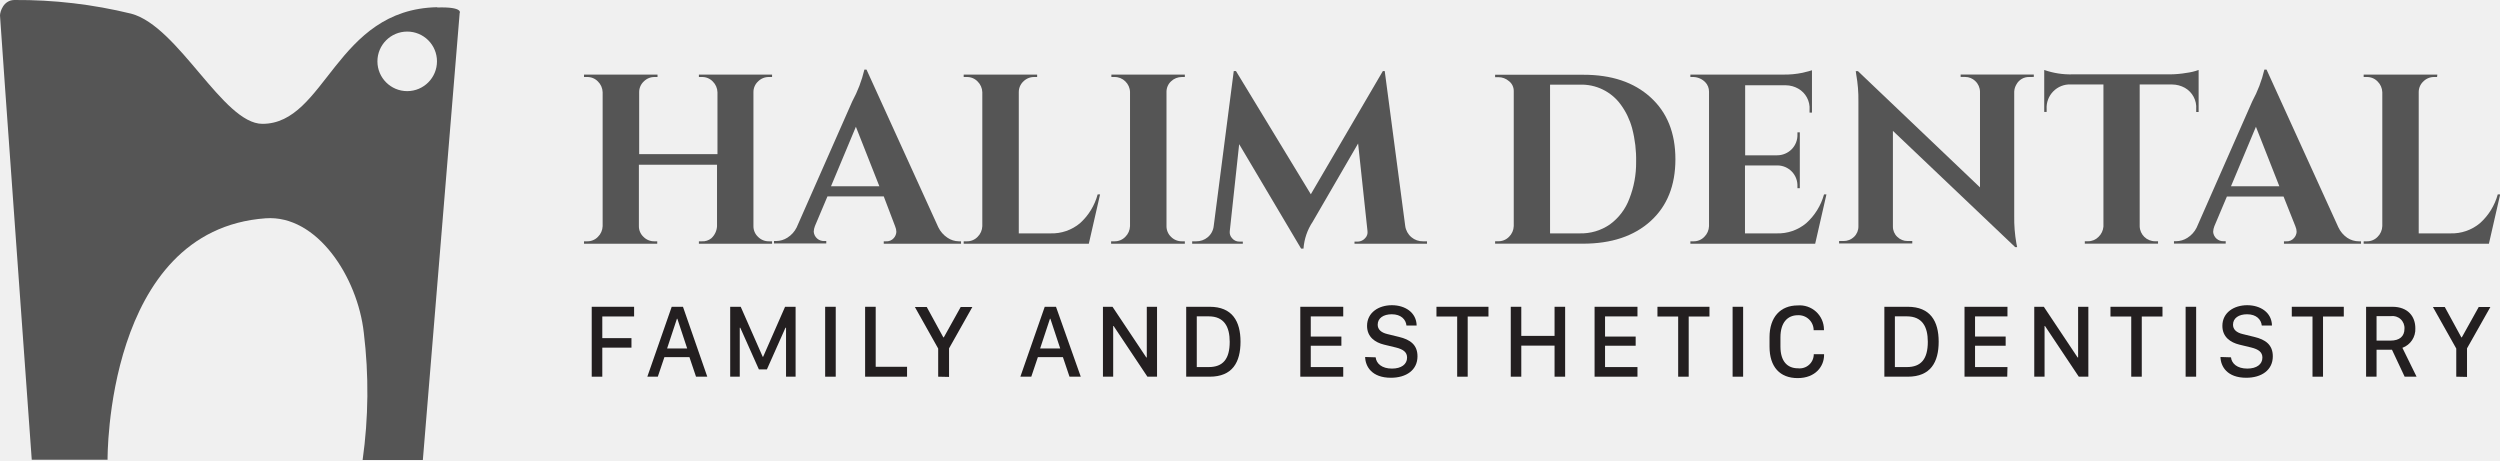
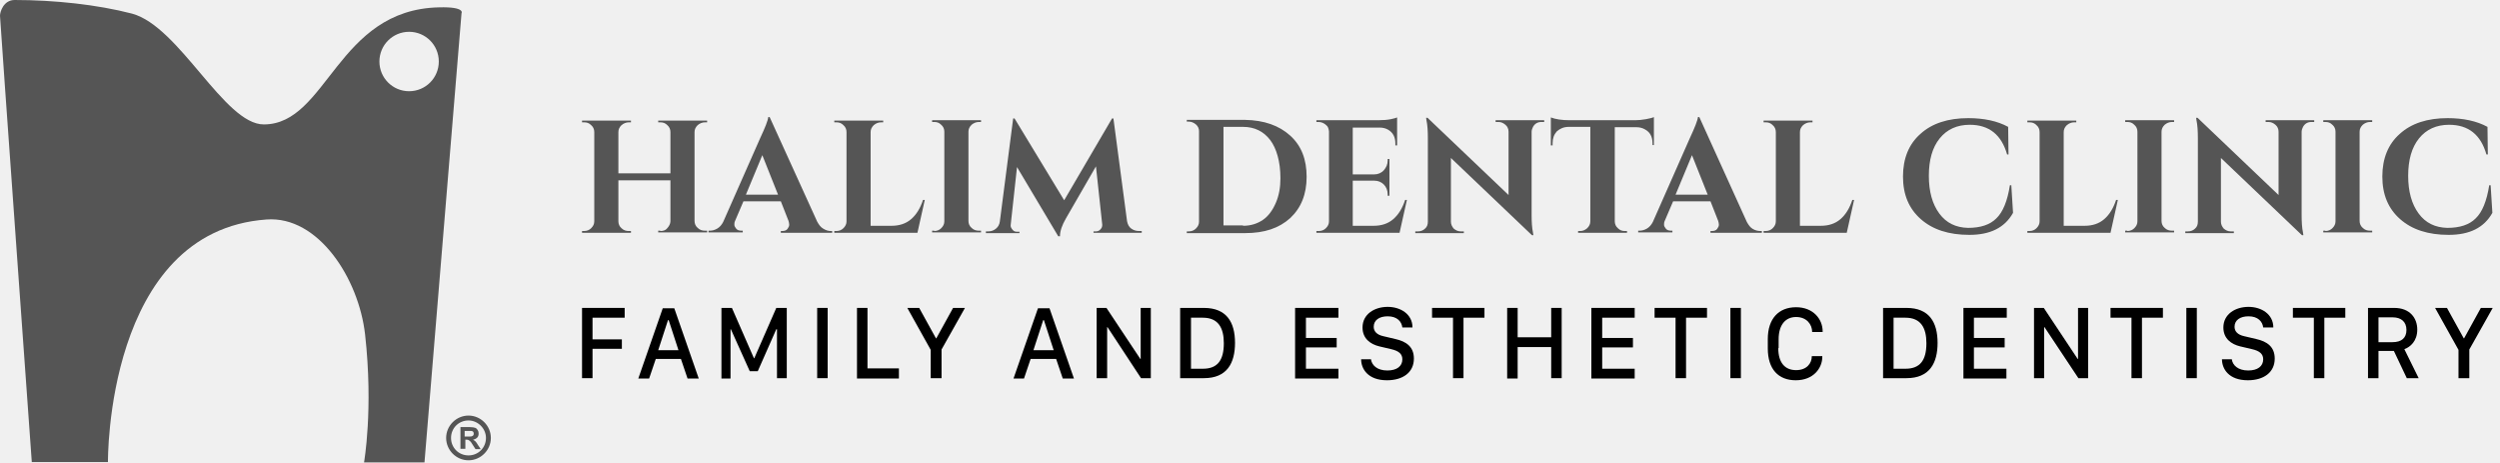
- <svg xmlns="http://www.w3.org/2000/svg" width="444.13" height="81.72" viewBox="0 0 444.13 81.72">
-   <path d="M124.66,42.87a2.44,2.44,0,0,0,1.72-.55,3.14,3.14,0,0,0,1-2.11V29.26H113.5V40.17a2.56,2.56,0,0,0,.82,1.91,2.65,2.65,0,0,0,1.93.79h.51l0,.43H103.75v-.43h.56a2.59,2.59,0,0,0,1.91-.79,2.78,2.78,0,0,0,.84-1.91V16.38a2.78,2.78,0,0,0-.84-1.91,2.59,2.59,0,0,0-1.91-.79h-.56v-.43h13.06l0,.43h-.51a2.65,2.65,0,0,0-1.93.79,2.56,2.56,0,0,0-.82,1.91v11h13.91v-11a2.78,2.78,0,0,0-.84-1.91,2.59,2.59,0,0,0-1.91-.79h-.55v-.43h13v.43h-.56a2.65,2.65,0,0,0-1.93.79,2.56,2.56,0,0,0-.82,1.91V40.17a2.56,2.56,0,0,0,.82,1.91,2.65,2.65,0,0,0,1.93.79h.56v.43h-13v-.43Z" fill="#555" />
-   <path d="M170.34,42.87h.39v.43H157v-.43h.39a1.66,1.66,0,0,0,1.4-.58,1.8,1.8,0,0,0,.45-1.09,2.55,2.55,0,0,0-.22-1L157,34.89h-10l-2.23,5.28a3,3,0,0,0-.21,1,1.8,1.8,0,0,0,1.88,1.65h.35v.43H137.5v-.43h.39a3.76,3.76,0,0,0,2-.6,4.55,4.55,0,0,0,1.63-1.8L151.41,18a22.79,22.79,0,0,0,2.15-5.63h.38l12.75,28a4.66,4.66,0,0,0,1.64,1.87A3.67,3.67,0,0,0,170.34,42.87Zm-22.71-9.78h8.59l-4.17-10.57Z" fill="#555" />
-   <path d="M171.76,42.87a2.59,2.59,0,0,0,1.91-.79,2.78,2.78,0,0,0,.84-1.91V16.38a2.78,2.78,0,0,0-.84-1.91,2.59,2.59,0,0,0-1.91-.79h-.56v-.43h13.05l0,.43h-.51a2.69,2.69,0,0,0-1.94.79,2.59,2.59,0,0,0-.81,1.91V41.46h5.62a7.8,7.8,0,0,0,5.26-1.81A10.62,10.62,0,0,0,195,34.54h.43l-2,8.76H171.2v-.43Z" fill="#555" />
-   <path d="M198,42.87a2.61,2.61,0,0,0,1.91-.79,2.78,2.78,0,0,0,.84-1.91V16.34a2.71,2.71,0,0,0-.84-1.89,2.67,2.67,0,0,0-1.91-.77h-.56v-.43h13.05l0,.43h-.51a2.75,2.75,0,0,0-1.94.77,2.53,2.53,0,0,0-.81,1.89V40.17a2.59,2.59,0,0,0,.81,1.91,2.69,2.69,0,0,0,1.94.79h.51l0,.43H197.39v-.43Z" fill="#555" />
-   <path d="M252.82,42.87h.69v.43H240.63v-.38h.64a1.77,1.77,0,0,0,1.24-.6,1.48,1.48,0,0,0,.43-1.25l-1.67-15.58L233.2,39.4a9.83,9.83,0,0,0-1.63,4.76h-.43l-11-18.55-1.67,15.46a1.53,1.53,0,0,0,.43,1.27,1.62,1.62,0,0,0,1.24.58h.65v.38h-9v-.43h.69a3.13,3.13,0,0,0,2.08-.73,3,3,0,0,0,1.06-2l3.56-27.52h.39l13.3,21.89,12.8-21.89H246l3.64,27.52a3.16,3.16,0,0,0,1.1,2A3.1,3.1,0,0,0,252.82,42.87Z" fill="#555" />
-   <path d="M293.22,17.29q4.42,4,4.42,11t-4.42,11q-4.43,4-12,4H265.61v-.43h.56a2.61,2.61,0,0,0,1.91-.79,2.78,2.78,0,0,0,.84-1.91v-24a2.19,2.19,0,0,0-.84-1.74,2.88,2.88,0,0,0-1.91-.71h-.56v-.43H281.2Q288.79,13.25,293.22,17.29ZM280.64,41.46A9,9,0,0,0,286,39.87a9.91,9.91,0,0,0,3.46-4.57,17.29,17.29,0,0,0,1.2-6.51,21.66,21.66,0,0,0-.71-6,12.68,12.68,0,0,0-2-4.18,8.62,8.62,0,0,0-7.3-3.57h-5.28V41.46Z" fill="#555" />
-   <path d="M300.86,42.87a2.59,2.59,0,0,0,1.91-.79,2.78,2.78,0,0,0,.84-1.91V16.26a2.39,2.39,0,0,0-.65-1.64,3.08,3.08,0,0,0-2.1-.94h-.56v-.43h16.45a15.82,15.82,0,0,0,3.47-.32q1.38-.33,1.68-.45V20l-.43,0v-.47a4,4,0,0,0-2-3.78,4.54,4.54,0,0,0-2.23-.6h-7.21V27.59h5.67a3.65,3.65,0,0,0,2.62-1.1,3.58,3.58,0,0,0,1-2.59v-.39h.42v9.92h-.42v-.34a3.57,3.57,0,0,0-3.57-3.7h-5.75V41.46h5.62a7.8,7.8,0,0,0,5.26-1.81,10.62,10.62,0,0,0,3.16-5.11h.43l-2,8.76H300.3v-.43Z" fill="#555" />
-   <path d="M360.5,13.68A2.5,2.5,0,0,0,358.22,15a2.72,2.72,0,0,0-.39,1.29V38.41a25.54,25.54,0,0,0,.39,4.85l.13.64H358L336.28,23.25v17a2.46,2.46,0,0,0,.77,1.82,2.57,2.57,0,0,0,1.85.75h.82v.43h-13v-.43h.77a2.63,2.63,0,0,0,1.89-.75,2.5,2.5,0,0,0,.77-1.86V18a24.76,24.76,0,0,0-.38-4.72l-.09-.64h.39l21.68,20.65v-17a2.63,2.63,0,0,0-.82-1.87,2.54,2.54,0,0,0-1.84-.75h-.78v-.43h13v.43Z" fill="#555" />
-   <path d="M380.12,15v25.2a2.73,2.73,0,0,0,2.74,2.66h.52l0,.43H370.37v-.43h.56a2.58,2.58,0,0,0,1.87-.77,2.86,2.86,0,0,0,.88-1.84V15h-5.8a4.13,4.13,0,0,0-4.29,4.38v.51h-.43V12.43a14.13,14.13,0,0,0,5.06.78h17.31a18.1,18.1,0,0,0,2.89-.26,9.87,9.87,0,0,0,2.17-.52V19.9h-.43v-.51a4,4,0,0,0-2-3.78,4.71,4.71,0,0,0-2.27-.6Z" fill="#555" />
-   <path d="M419.06,42.87h.38v.43H405.75v-.43h.38a1.66,1.66,0,0,0,1.4-.58A1.8,1.8,0,0,0,408,41.2a2.55,2.55,0,0,0-.22-1l-2.1-5.28H395.61l-2.23,5.28a3,3,0,0,0-.21,1,1.8,1.8,0,0,0,1.89,1.65h.34v.43h-9.19v-.43h.39a3.76,3.76,0,0,0,2-.6,4.48,4.48,0,0,0,1.63-1.8L400.12,18a22.79,22.79,0,0,0,2.15-5.63h.39l12.75,28A4.64,4.64,0,0,0,417,42.25,3.7,3.7,0,0,0,419.06,42.87Zm-22.72-9.78h8.59l-4.16-10.57Z" fill="#555" />
-   <path d="M420.47,42.87a2.59,2.59,0,0,0,1.91-.79,2.78,2.78,0,0,0,.84-1.91V16.38a2.78,2.78,0,0,0-.84-1.91,2.59,2.59,0,0,0-1.91-.79h-.56v-.43H433l-.05.43h-.51a2.65,2.65,0,0,0-1.93.79,2.56,2.56,0,0,0-.82,1.91V41.46h5.62a7.8,7.8,0,0,0,5.26-1.81,10.62,10.62,0,0,0,3.16-5.11h.43l-2,8.76H419.91v-.43Z" fill="#555" />
-   <path d="M77.63,10.89a5.29,5.29,0,1,1-5.29-5.28,5.28,5.28,0,0,1,5.29,5.28m.05-9.61C59.58,1.64,57.88,22,46.62,22c-7,0-14.89-17.33-23.31-19.57A84.82,84.82,0,0,0,2.58,0C.6,0,0,2.11,0,2.75S5.64,81.67,5.64,81.67H19.11s-.42-40.83,28.08-42.89c9.14-.66,16.34,10.46,17.44,20.32a87,87,0,0,1-.21,22.62h10.7L81.66,2.33s.73-1.15-4-1" fill="#555" />
-   <path d="M105.12,66.92V54.5h7.53v1.72H107v3.85h5.18v1.69H107v5.16Z" fill="#231f20" />
-   <path d="M115,66.92l4.33-12.42h2l4.32,12.42h-2l-1.17-3.47h-4.45l-1.17,3.47Zm5.26-10.3-1.75,5.29h3.57l-1.75-5.29Z" fill="#231f20" />
-   <path d="M129.72,66.92V54.5h1.87l3.91,8.89h.07l3.9-8.89h1.87V66.92h-1.7v-8.7h-.1l-3.3,7.41h-1.42l-3.31-7.41h-.09v8.7Z" fill="#231f20" />
-   <path d="M146.59,66.92V54.5h1.88V66.92Z" fill="#231f20" />
-   <path d="M161.14,66.92h-7.45V54.5h1.88V65.16h5.57Z" fill="#231f20" />
-   <path d="M166.67,66.92v-5l-4.14-7.38h2.11l2.94,5.39h.09l3-5.39h2.07l-4.14,7.35v5.07Z" fill="#231f20" />
-   <path d="M181.27,66.92,185.6,54.5h2L192,66.92h-2l-1.17-3.47h-4.45l-1.17,3.47Zm5.26-10.3-1.75,5.29h3.57l-1.75-5.29Z" fill="#231f20" />
-   <path d="M195.94,66.92V54.5h1.7l6,9h.09v-9h1.82V66.92h-1.71l-6-9h-.08v9Z" fill="#231f20" />
-   <path d="M214.9,54.5c4,0,5.48,2.56,5.48,6.2s-1.42,6.22-5.48,6.22h-4.17V54.5Zm-2.29,10.71h2.12c2.52,0,3.73-1.41,3.73-4.49,0-2.69-1-4.52-3.73-4.52h-2.12Z" fill="#231f20" />
-   <path d="M238.63,66.92H231V54.5h7.63v1.71h-5.77v3.58h5.44v1.63h-5.44v3.79h5.77Z" fill="#231f20" />
-   <path d="M244.39,63.48c.11,1.09,1.08,2,2.9,2,1.66,0,2.68-.76,2.68-1.95,0-.95-.65-1.47-2-1.8l-2.11-.51c-1.54-.38-3-1.33-3-3.33,0-2.38,2.08-3.67,4.41-3.67s4.36,1.28,4.4,3.61h-1.81c-.1-1.06-.95-2-2.61-2-1.47,0-2.5.68-2.5,1.85,0,.82.57,1.4,1.73,1.67l2.08.51c1.89.46,3.26,1.34,3.26,3.44,0,2.45-2,3.81-4.72,3.81-3.39,0-4.54-2-4.58-3.69Z" fill="#231f20" />
-   <path d="M258.87,66.92V56.23h-3.68V54.5h9.24v1.73h-3.69V66.92Z" fill="#231f20" />
-   <path d="M276.17,66.92V61.4h-5.91v5.52h-1.87V54.5h1.87v5.17h5.91V54.5h1.88V66.92Z" fill="#231f20" />
-   <path d="M290.9,66.92h-7.62V54.5h7.62v1.71h-5.76v3.58h5.44v1.63h-5.44v3.79h5.76Z" fill="#231f20" />
-   <path d="M298.13,66.92V56.23h-3.68V54.5h9.24v1.73H300V66.92Z" fill="#231f20" />
-   <path d="M307.8,66.92V54.5h1.87V66.92Z" fill="#231f20" />
-   <path d="M316.3,61.57c0,2.63,1.23,3.86,3.12,3.86a2.51,2.51,0,0,0,2.8-2.5h1.83v.14c0,2-1.52,4.1-4.69,4.1s-5-2-5-5.59V59.9c0-3.56,1.94-5.64,5-5.64a4.31,4.31,0,0,1,4.67,4.26v.14h-1.83A2.67,2.67,0,0,0,319.39,56c-1.85,0-3.09,1.33-3.09,3.92Z" fill="#231f20" />
-   <path d="M338.92,54.5c4,0,5.49,2.56,5.49,6.2s-1.43,6.22-5.49,6.22h-4.16V54.5Zm-2.29,10.71h2.12c2.52,0,3.73-1.41,3.73-4.49,0-2.69-1-4.52-3.73-4.52h-2.12Z" fill="#231f20" />
-   <path d="M356.59,66.92H349V54.5h7.63v1.71h-5.76v3.58h5.44v1.63h-5.44v3.79h5.76Z" fill="#231f20" />
-   <path d="M361.39,66.92V54.5h1.7l6,9h.09v-9H371V66.92h-1.7l-6-9h-.08v9Z" fill="#231f20" />
-   <path d="M378.62,66.92V56.23h-3.69V54.5h9.24v1.73h-3.68V66.92Z" fill="#231f20" />
-   <path d="M388.28,66.92V54.5h1.87V66.92Z" fill="#231f20" />
-   <path d="M396.34,63.48c.11,1.09,1.08,2,2.9,2,1.66,0,2.68-.76,2.68-1.95,0-.95-.65-1.47-2-1.8l-2.11-.51c-1.54-.38-3-1.33-3-3.33,0-2.38,2.08-3.67,4.41-3.67s4.36,1.28,4.4,3.61h-1.81c-.11-1.06-.95-2-2.62-2-1.46,0-2.49.68-2.49,1.85,0,.82.57,1.4,1.73,1.67l2.08.51c1.89.46,3.26,1.34,3.26,3.44,0,2.45-2,3.81-4.72,3.81-3.39,0-4.54-2-4.58-3.69Z" fill="#231f20" />
-   <path d="M410.82,66.92V56.23h-3.68V54.5h9.24v1.73h-3.69V66.92Z" fill="#231f20" />
-   <path d="M429.09,58.31a3.51,3.51,0,0,1-2.3,3.48l2.52,5.13h-2.12l-2.25-4.79H422.2v4.79h-1.86V54.5H425C427.8,54.5,429.09,56.25,429.09,58.31Zm-4.42,2.2c1.62,0,2.49-.75,2.49-2.12a2.13,2.13,0,0,0-2.43-2.23H422.2v4.35Z" fill="#231f20" />
-   <path d="M436.36,66.92v-5l-4.15-7.38h2.11l2.94,5.39h.09l3-5.39h2.07l-4.15,7.35v5.07Z" fill="#231f20" />
+ <svg xmlns="http://www.w3.org/2000/svg" width="303" height="56" viewBox="0 0 303 56" fill="none">
+   <g clip-path="url(#clip0_641_1209)">
+     <path d="M80.061 28C80.4 28 80.654 27.915 80.823 27.746C81.12 27.449 81.289 27.11 81.289 26.814V21.858H74.978V26.814C74.978 27.153 75.105 27.449 75.359 27.661C75.613 27.915 75.91 28 76.249 28H76.503V28.212H70.572V28H70.826C71.165 28 71.462 27.873 71.674 27.661C71.928 27.407 72.055 27.153 72.055 26.814V16.012C72.055 15.673 71.928 15.377 71.674 15.165C71.419 14.911 71.165 14.826 70.826 14.826H70.572V14.614H76.503V14.826H76.249C75.91 14.826 75.613 14.953 75.359 15.165C75.105 15.419 74.978 15.673 74.978 16.012V21.011H81.289V16.012C81.289 15.673 81.162 15.377 80.908 15.165C80.654 14.911 80.4 14.826 80.061 14.826H79.807V14.614H85.737V14.826H85.483C85.144 14.826 84.848 14.953 84.593 15.165C84.339 15.419 84.212 15.673 84.212 16.012V26.772C84.212 27.11 84.339 27.407 84.593 27.619C84.848 27.873 85.144 27.958 85.483 27.958H85.737V28.169H79.807V27.958H80.061V28Z" fill="#555555" />
+     <path d="M100.732 28H100.902V28.212H94.675V28H94.844C95.141 28 95.353 27.915 95.48 27.746C95.607 27.576 95.691 27.407 95.691 27.238C95.691 27.068 95.649 26.941 95.607 26.772L94.675 24.399H90.142L89.126 26.772C89.041 26.941 89.041 27.11 89.041 27.238C89.041 27.407 89.126 27.534 89.253 27.703C89.38 27.873 89.592 27.958 89.888 27.958H90.058V28.169H85.906V27.958H86.076C86.372 27.958 86.669 27.873 86.965 27.703C87.262 27.534 87.516 27.238 87.685 26.899L92.175 16.732C92.769 15.461 93.108 14.614 93.15 14.191H93.319L99.08 26.856C99.292 27.238 99.504 27.534 99.8 27.703C100.139 27.915 100.436 28 100.732 28ZM90.439 23.595H94.336L92.43 18.808L90.439 23.595Z" fill="#555555" />
+     <path d="M101.41 28C101.749 28 102.046 27.873 102.258 27.661C102.512 27.407 102.639 27.153 102.639 26.814V16.012C102.639 15.673 102.512 15.377 102.258 15.165C102.003 14.911 101.749 14.826 101.41 14.826H101.156V14.614H107.087V14.826H106.832C106.494 14.826 106.197 14.953 105.943 15.165C105.689 15.419 105.562 15.673 105.562 16.012V27.365H108.103C109.035 27.365 109.84 27.11 110.475 26.56C111.111 26.009 111.577 25.247 111.916 24.23H112.128L111.238 28.212H101.156V28H101.41Z" fill="#555555" />
+     <path d="M113.271 28C113.61 28 113.906 27.873 114.118 27.661C114.372 27.407 114.499 27.153 114.499 26.814V15.97C114.499 15.631 114.372 15.335 114.118 15.123C113.864 14.868 113.61 14.784 113.271 14.784H113.017V14.572H118.947V14.784H118.693C118.354 14.784 118.057 14.911 117.803 15.123C117.549 15.377 117.422 15.631 117.422 15.97V26.772C117.422 27.111 117.549 27.407 117.803 27.619C118.057 27.873 118.354 27.958 118.693 27.958H118.947V28.17H113.017V27.958H113.271V28Z" fill="#555555" />
+     <path d="M138.136 28H138.433V28.212H132.587V28.042H132.883C133.095 28.042 133.307 27.958 133.434 27.788C133.604 27.619 133.646 27.449 133.646 27.238L132.883 20.163L129.24 26.475C128.775 27.28 128.52 28 128.52 28.635H128.309L123.31 20.248L122.548 27.238C122.505 27.449 122.59 27.619 122.759 27.831C122.929 28.042 123.098 28.085 123.31 28.085H123.607V28.254H119.54V28.042H119.837C120.218 28.042 120.514 27.915 120.768 27.703C121.023 27.492 121.192 27.195 121.234 26.814L122.844 14.36H123.014L129.029 24.272L134.832 14.36H135.001L136.654 26.814C136.738 27.195 136.865 27.492 137.162 27.703C137.458 27.915 137.755 28 138.136 28Z" fill="#555555" />
+     <path d="M156.436 16.436C157.792 17.664 158.427 19.316 158.427 21.434C158.427 23.552 157.749 25.204 156.436 26.433C155.081 27.661 153.301 28.254 150.972 28.254H143.897V28.042H144.152C144.49 28.042 144.787 27.915 144.999 27.703C145.253 27.449 145.38 27.195 145.38 26.856V15.885C145.38 15.588 145.253 15.292 144.999 15.08C144.745 14.868 144.448 14.741 144.152 14.741H143.897V14.53H150.972C153.259 14.572 155.081 15.207 156.436 16.436ZM150.717 27.365C151.649 27.365 152.454 27.11 153.132 26.645C153.81 26.179 154.318 25.458 154.699 24.569C155.081 23.679 155.25 22.705 155.25 21.604C155.25 20.545 155.123 19.655 154.911 18.893C154.699 18.13 154.403 17.495 154.022 16.986C153.217 15.927 152.115 15.377 150.717 15.377H148.345V27.322H150.717V27.365Z" fill="#555555" />
+     <path d="M159.91 28C160.249 28 160.545 27.873 160.757 27.661C161.011 27.407 161.138 27.153 161.138 26.814V15.928C161.096 15.589 161.011 15.335 160.842 15.207C160.545 14.911 160.206 14.784 159.867 14.784H159.613V14.572H167.069C167.704 14.572 168.212 14.53 168.636 14.445C169.06 14.36 169.314 14.275 169.398 14.233V17.622H169.187V17.41C169.187 16.605 168.89 16.055 168.297 15.716C168.001 15.546 167.662 15.462 167.28 15.462H164.019V21.138H166.603C167.069 21.138 167.492 20.968 167.789 20.63C168.085 20.291 168.255 19.909 168.255 19.443V19.274H168.467V23.722H168.255V23.552C168.255 23.086 168.085 22.663 167.789 22.366C167.492 22.07 167.111 21.9 166.645 21.9H164.019V27.365H166.56C167.492 27.365 168.297 27.111 168.932 26.56C169.568 26.009 170.034 25.247 170.373 24.23H170.585L169.695 28.212H159.613V28H159.91V28Z" fill="#555555" />
+     <path d="M186.893 14.784C186.427 14.784 186.088 14.995 185.876 15.377C185.791 15.546 185.706 15.758 185.706 15.97V26.009C185.706 26.899 185.749 27.619 185.876 28.212L185.918 28.508H185.749L175.921 19.147V26.856C175.921 27.195 176.048 27.449 176.26 27.703C176.514 27.915 176.769 28.042 177.107 28.042H177.489V28.254H171.601V28.042H171.939C172.278 28.042 172.575 27.915 172.787 27.703C173.041 27.492 173.126 27.195 173.126 26.856V16.732C173.126 15.885 173.083 15.165 172.956 14.572L172.914 14.275H173.083L182.911 23.637V15.97C182.911 15.631 182.784 15.334 182.529 15.123C182.275 14.911 182.021 14.784 181.682 14.784H181.343V14.572H187.231V14.784H186.893V14.784Z" fill="#555555" />
+     <path d="M195.789 15.377V26.814C195.789 27.153 195.916 27.449 196.17 27.661C196.424 27.915 196.679 28 197.017 28H197.272V28.212H191.341V28H191.595C191.934 28 192.188 27.873 192.443 27.661C192.697 27.407 192.824 27.153 192.824 26.814V15.377H190.197C189.604 15.377 189.138 15.589 188.757 15.927C188.418 16.309 188.249 16.775 188.249 17.368V17.622H188.037V14.233C188.588 14.445 189.35 14.572 190.325 14.572H198.246C198.627 14.572 199.093 14.53 199.559 14.445C200.025 14.36 200.364 14.275 200.533 14.191V17.579H200.364V17.368C200.364 16.563 200.067 16.012 199.432 15.673C199.135 15.504 198.797 15.419 198.415 15.419H195.789V15.377Z" fill="#555555" />
+     <path d="M213.453 28H213.622V28.212H207.395V28H207.565C207.861 28 208.073 27.915 208.2 27.746C208.327 27.576 208.412 27.407 208.412 27.238C208.412 27.068 208.37 26.941 208.327 26.772L207.395 24.399H202.863L201.846 26.772C201.762 26.941 201.762 27.11 201.762 27.238C201.762 27.407 201.846 27.534 201.973 27.703C202.1 27.873 202.312 27.958 202.609 27.958H202.778V28.169H198.627V27.958H198.796C199.093 27.958 199.389 27.873 199.686 27.703C199.982 27.534 200.237 27.238 200.406 26.899L204.896 16.732C205.489 15.461 205.828 14.614 205.871 14.191H206.04L211.801 26.899C212.013 27.28 212.225 27.576 212.521 27.746C212.818 27.915 213.114 28 213.453 28ZM203.159 23.595H207.057L205.15 18.808L203.159 23.595Z" fill="#555555" />
+     <path d="M214.088 28C214.427 28 214.724 27.873 214.935 27.661C215.19 27.407 215.317 27.153 215.317 26.814V16.012C215.317 15.673 215.19 15.377 214.935 15.165C214.681 14.911 214.427 14.826 214.088 14.826H213.834V14.614H219.764V14.826H219.51C219.171 14.826 218.875 14.953 218.621 15.165C218.367 15.419 218.239 15.673 218.239 16.012V27.365H220.781C221.713 27.365 222.518 27.11 223.153 26.56C223.789 26.009 224.255 25.247 224.593 24.23H224.805L223.916 28.212H213.834V28H214.088Z" fill="#555555" />
+     <path d="M238.784 28.466C236.285 28.466 234.336 27.831 232.896 26.56C231.455 25.289 230.735 23.595 230.735 21.392C230.735 19.189 231.455 17.453 232.853 16.224C234.251 14.953 236.2 14.318 238.657 14.318C240.521 14.318 242.173 14.657 243.486 15.377L243.528 18.723H243.359C242.681 16.351 241.198 15.123 238.826 15.123C237.301 15.123 236.073 15.673 235.183 16.775C234.294 17.876 233.87 19.401 233.87 21.307C233.87 23.213 234.294 24.738 235.141 25.882C235.988 27.026 237.132 27.577 238.614 27.619C240.139 27.619 241.283 27.238 242.045 26.475C242.85 25.713 243.401 24.357 243.698 22.451H243.867L244.079 25.797C243.062 27.619 241.283 28.466 238.784 28.466Z" fill="#555555" />
+     <path d="M246.07 28C246.408 28 246.705 27.873 246.917 27.661C247.171 27.407 247.298 27.153 247.298 26.814V16.012C247.298 15.673 247.171 15.377 246.917 15.165C246.663 14.911 246.408 14.826 246.07 14.826H245.815V14.614H251.746V14.826H251.492C251.153 14.826 250.856 14.953 250.602 15.165C250.348 15.419 250.221 15.673 250.221 16.012V27.365H252.762C253.694 27.365 254.499 27.11 255.135 26.56C255.77 26.009 256.236 25.247 256.575 24.23H256.787L255.897 28.212H245.815V28H246.07Z" fill="#555555" />
+     <path d="M257.931 28C258.27 28 258.566 27.873 258.778 27.661C259.032 27.407 259.159 27.153 259.159 26.814V15.97C259.159 15.631 259.032 15.335 258.778 15.123C258.524 14.868 258.27 14.784 257.931 14.784H257.677V14.572H263.607V14.784H263.353C263.014 14.784 262.718 14.911 262.463 15.123C262.209 15.377 262.082 15.631 262.082 15.97V26.772C262.082 27.111 262.209 27.407 262.463 27.619C262.718 27.873 263.014 27.958 263.353 27.958H263.607V28.17H257.677V27.958H257.931V28Z" fill="#555555" />
+     <path d="M280.255 14.784C279.789 14.784 279.45 14.995 279.238 15.377C279.154 15.546 279.069 15.758 279.069 15.97V26.009C279.069 26.899 279.111 27.619 279.238 28.212L279.281 28.508H279.111L269.284 19.147V26.856C269.284 27.195 269.411 27.449 269.622 27.703C269.877 27.915 270.131 28.042 270.47 28.042H270.851V28.254H264.963V28.042H265.302C265.641 28.042 265.937 27.915 266.149 27.703C266.403 27.492 266.488 27.195 266.488 26.856V16.732C266.488 15.885 266.445 15.165 266.318 14.572L266.276 14.275H266.445L276.273 23.637V15.97C276.273 15.631 276.146 15.334 275.892 15.123C275.638 14.911 275.383 14.784 275.045 14.784H274.706V14.572H280.594V14.784H280.255V14.784Z" fill="#555555" />
+     <path d="M281.948 28C282.287 28 282.584 27.873 282.796 27.661C283.05 27.407 283.177 27.153 283.177 26.814V15.97C283.177 15.631 283.05 15.335 282.796 15.123C282.542 14.868 282.287 14.784 281.948 14.784H281.694V14.572H287.625V14.784H287.371C287.032 14.784 286.735 14.911 286.481 15.123C286.227 15.377 286.1 15.631 286.1 15.97V26.772C286.1 27.111 286.227 27.407 286.481 27.619C286.735 27.873 287.032 27.958 287.371 27.958H287.625V28.17H281.694V27.958H281.948V28Z" fill="#555555" />
+     <path d="M296.902 28.466C294.403 28.466 292.454 27.831 291.014 26.56C289.574 25.289 288.854 23.595 288.854 21.392C288.854 19.189 289.574 17.453 290.972 16.224C292.369 14.953 294.318 14.318 296.775 14.318C298.639 14.318 300.291 14.657 301.604 15.377L301.646 18.723H301.477C300.799 16.351 299.316 15.123 296.944 15.123C295.419 15.123 294.191 15.673 293.301 16.775C292.412 17.876 291.988 19.401 291.988 21.307C291.988 23.213 292.412 24.738 293.259 25.882C294.106 27.026 295.25 27.577 296.732 27.619C298.257 27.619 299.401 27.238 300.164 26.475C300.968 25.713 301.519 24.357 301.816 22.451H301.985L302.197 25.797C301.18 27.619 299.401 28.466 296.902 28.466Z" fill="#555555" />
+     <path d="M53.204 7.455C53.204 9.446 51.595 11.056 49.604 11.056C47.613 11.056 46.003 9.446 46.003 7.455C46.003 5.464 47.613 3.855 49.604 3.855C51.595 3.855 53.204 5.464 53.204 7.455ZM53.247 0.89C40.835 1.144 39.691 15.08 31.982 15.08C27.195 15.08 21.773 3.219 16.012 1.652C11.776 0.551 6.566 0 1.779 0C0.424 0 0 1.44 0 1.906C0 2.372 3.855 56 3.855 56H13.089C13.089 56 12.793 28 32.321 26.602C38.59 26.136 43.504 33.761 44.266 40.539C45.283 49.604 44.139 56.042 44.139 56.042H51.468L55.958 1.61C55.958 1.61 56.466 0.805 53.247 0.89Z" fill="#555555" />
+     <path d="M70.572 45.876V37.319H75.74V38.505H71.843V41.132H75.401V42.276H71.843V45.834H70.572V45.876Z" fill="black" />
+     <path d="M77.393 45.876L80.358 37.362H81.756L84.721 45.876H83.365L82.561 43.504H79.511L78.706 45.876H77.393V45.876ZM80.993 38.802L79.807 42.445H82.264L81.078 38.802H80.993Z" fill="black" />
+     <path d="M87.474 45.876V37.319H88.744L91.413 43.419H91.456L94.124 37.319H95.395V45.834H94.209V39.903H94.124L91.879 44.986H90.905L88.617 39.903H88.575V45.876H87.474Z" fill="black" />
+     <path d="M99.081 45.876V37.319H100.352V45.834H99.081V45.876Z" fill="black" />
+     <path d="M109.035 45.876H103.909V37.319H105.18V44.648H108.992V45.876H109.035Z" fill="black" />
+     <path d="M112.848 45.876V42.403L110.01 37.319H111.45L113.483 41.005H113.526L115.559 37.319H116.999L114.161 42.36V45.834H112.848V45.876Z" fill="black" />
+     <path d="M122.887 45.876L125.852 37.362H127.25L130.215 45.876H128.859L128.055 43.504H124.962L124.158 45.876H122.887V45.876ZM126.487 38.802L125.301 42.445H127.758L126.572 38.802H126.487Z" fill="black" />
+     <path d="M132.969 45.876V37.319H134.155L138.264 43.504H138.306V37.319H139.535V45.834H138.348L134.282 39.649H134.24V45.834H132.969V45.876Z" fill="black" />
+     <path d="M145.973 37.319C148.727 37.319 149.743 39.056 149.743 41.555C149.743 44.012 148.769 45.834 145.973 45.834H143.093V37.319H145.973ZM144.406 44.69H145.846C147.583 44.69 148.388 43.716 148.388 41.598C148.388 39.734 147.71 38.505 145.846 38.505H144.406V44.69Z" fill="black" />
+     <path d="M162.282 45.876H157.029V37.319H162.282V38.505H158.342V40.962H162.07V42.106H158.342V44.69H162.282V45.876Z" fill="black" />
+     <path d="M166.221 43.504C166.306 44.266 166.984 44.902 168.212 44.902C169.356 44.902 170.034 44.393 170.034 43.546C170.034 42.911 169.61 42.529 168.678 42.318L167.238 41.979C166.179 41.725 165.205 41.047 165.205 39.691C165.205 38.082 166.645 37.192 168.255 37.192C169.822 37.192 171.262 38.082 171.262 39.691H170.034C169.949 38.971 169.398 38.336 168.255 38.336C167.238 38.336 166.56 38.802 166.56 39.607C166.56 40.157 166.941 40.581 167.746 40.75L169.186 41.089C170.5 41.386 171.432 42.021 171.432 43.461C171.432 45.156 170.076 46.088 168.17 46.088C165.84 46.088 165.035 44.69 165.035 43.546H166.221V43.504Z" fill="black" />
+     <path d="M176.176 45.876V38.505H173.635V37.319H179.989V38.505H177.447V45.834H176.176V45.876Z" fill="black" />
+     <path d="M188.08 45.876V42.064H184.013V45.876H182.742V37.319H184.013V40.878H188.08V37.319H189.35V45.834H188.08V45.876Z" fill="black" />
+     <path d="M198.203 45.876H192.95V37.319H198.203V38.505H194.263V40.962H197.991V42.106H194.263V44.69H198.203V45.876Z" fill="black" />
+     <path d="M203.159 45.876V38.505H200.617V37.319H206.971V38.505H204.43V45.834H203.159V45.876Z" fill="black" />
+     <path d="M209.81 45.876V37.319H211.08V45.834H209.81V45.876Z" fill="black" />
+     <path d="M215.614 42.191C215.614 44.012 216.461 44.859 217.774 44.859C219.045 44.859 219.68 44.055 219.68 43.165H220.951V43.25C220.951 44.605 219.892 46.088 217.732 46.088C215.614 46.088 214.343 44.732 214.343 42.233V41.089C214.343 38.633 215.656 37.235 217.774 37.235C219.85 37.235 220.993 38.675 220.993 40.157V40.242H219.723C219.723 39.31 219.045 38.421 217.774 38.421C216.503 38.421 215.656 39.353 215.656 41.132V42.191H215.614Z" fill="black" />
+     <path d="M231.159 37.319C233.913 37.319 234.929 39.056 234.929 41.555C234.929 44.012 233.955 45.834 231.159 45.834H228.321V37.319H231.159ZM229.592 44.69H231.032C232.769 44.69 233.574 43.716 233.574 41.598C233.574 39.734 232.896 38.505 231.032 38.505H229.592V44.69Z" fill="black" />
+     <path d="M243.316 45.876H238.063V37.319H243.316V38.505H239.334V40.962H243.062V42.106H239.334V44.69H243.274V45.876H243.316Z" fill="black" />
+     <path d="M246.621 45.876V37.319H247.807L251.916 43.504H251.958V37.319H253.187V45.834H252.001L247.892 39.649H247.85V45.834H246.621V45.876Z" fill="black" />
+     <path d="M258.439 45.876V38.505H255.897V37.319H262.251V38.505H259.71V45.834H258.439V45.876Z" fill="black" />
+     <path d="M265.09 45.876V37.319H266.361V45.834H265.09V45.876Z" fill="black" />
+     <path d="M270.596 43.504C270.681 44.266 271.359 44.902 272.587 44.902C273.731 44.902 274.409 44.393 274.409 43.546C274.409 42.911 273.985 42.529 273.053 42.318L271.613 41.979C270.554 41.725 269.58 41.047 269.58 39.691C269.58 38.082 271.02 37.192 272.63 37.192C274.197 37.192 275.637 38.082 275.637 39.691H274.409C274.324 38.971 273.773 38.336 272.63 38.336C271.613 38.336 270.935 38.802 270.935 39.607C270.935 40.157 271.316 40.581 272.121 40.75L273.561 41.089C274.875 41.386 275.807 42.021 275.807 43.461C275.807 45.156 274.451 46.088 272.545 46.088C270.215 46.088 269.41 44.69 269.41 43.546H270.596V43.504Z" fill="black" />
+     <path d="M280.551 45.876V38.505H278.01V37.319H284.364V38.505H281.822V45.834H280.551V45.876Z" fill="black" />
+     <path d="M293.09 39.946C293.09 41.343 292.243 42.064 291.523 42.318L293.259 45.834H291.819L290.252 42.53H288.388V45.834H287.117V37.319H290.294C292.2 37.319 293.09 38.548 293.09 39.946ZM290.082 41.471C291.184 41.471 291.777 40.962 291.777 39.988C291.777 38.971 291.099 38.463 290.125 38.463H288.388V41.471H290.082Z" fill="black" />
+     <path d="M298.088 45.876V42.403L295.25 37.319H296.69L298.724 41.005H298.766L300.799 37.319H302.239L299.401 42.36V45.834H298.088V45.876Z" fill="black" />
+     <path d="M55.83 54.433V51.764H56.974C57.27 51.764 57.482 51.806 57.609 51.849C57.736 51.891 57.821 51.976 57.906 52.103C57.99 52.23 58.033 52.357 58.033 52.527C58.033 52.738 57.99 52.908 57.863 53.035C57.736 53.162 57.567 53.247 57.355 53.289C57.482 53.374 57.567 53.416 57.652 53.501C57.736 53.586 57.821 53.713 57.948 53.925L58.287 54.433H57.652L57.27 53.84C57.143 53.628 57.059 53.501 56.974 53.459C56.931 53.416 56.889 53.374 56.804 53.331C56.72 53.289 56.677 53.289 56.55 53.289H56.423V54.391H55.83V54.433ZM56.381 52.908H56.762C57.016 52.908 57.186 52.908 57.228 52.865C57.313 52.823 57.355 52.823 57.397 52.738C57.44 52.696 57.44 52.611 57.44 52.527C57.44 52.442 57.397 52.357 57.355 52.315C57.313 52.273 57.228 52.23 57.143 52.23C57.101 52.23 56.974 52.23 56.762 52.23H56.338V52.908H56.381Z" fill="#555555" />
+     <path d="M56.805 55.788C55.322 55.788 54.094 54.56 54.094 53.077C54.094 51.595 55.322 50.366 56.805 50.366C58.287 50.366 59.516 51.595 59.516 53.077C59.516 54.56 58.287 55.788 56.805 55.788ZM56.805 50.959C55.619 50.959 54.687 51.891 54.687 53.077C54.687 54.263 55.619 55.195 56.805 55.195C57.991 55.195 58.923 54.263 58.923 53.077C58.923 51.934 57.949 50.959 56.805 50.959Z" fill="#555555" />
+   </g>
+   <defs>
+     <clipPath id="clip0_641_1209">
+       <rect width="302.239" height="56" fill="white" />
+     </clipPath>
+   </defs>
</svg>
